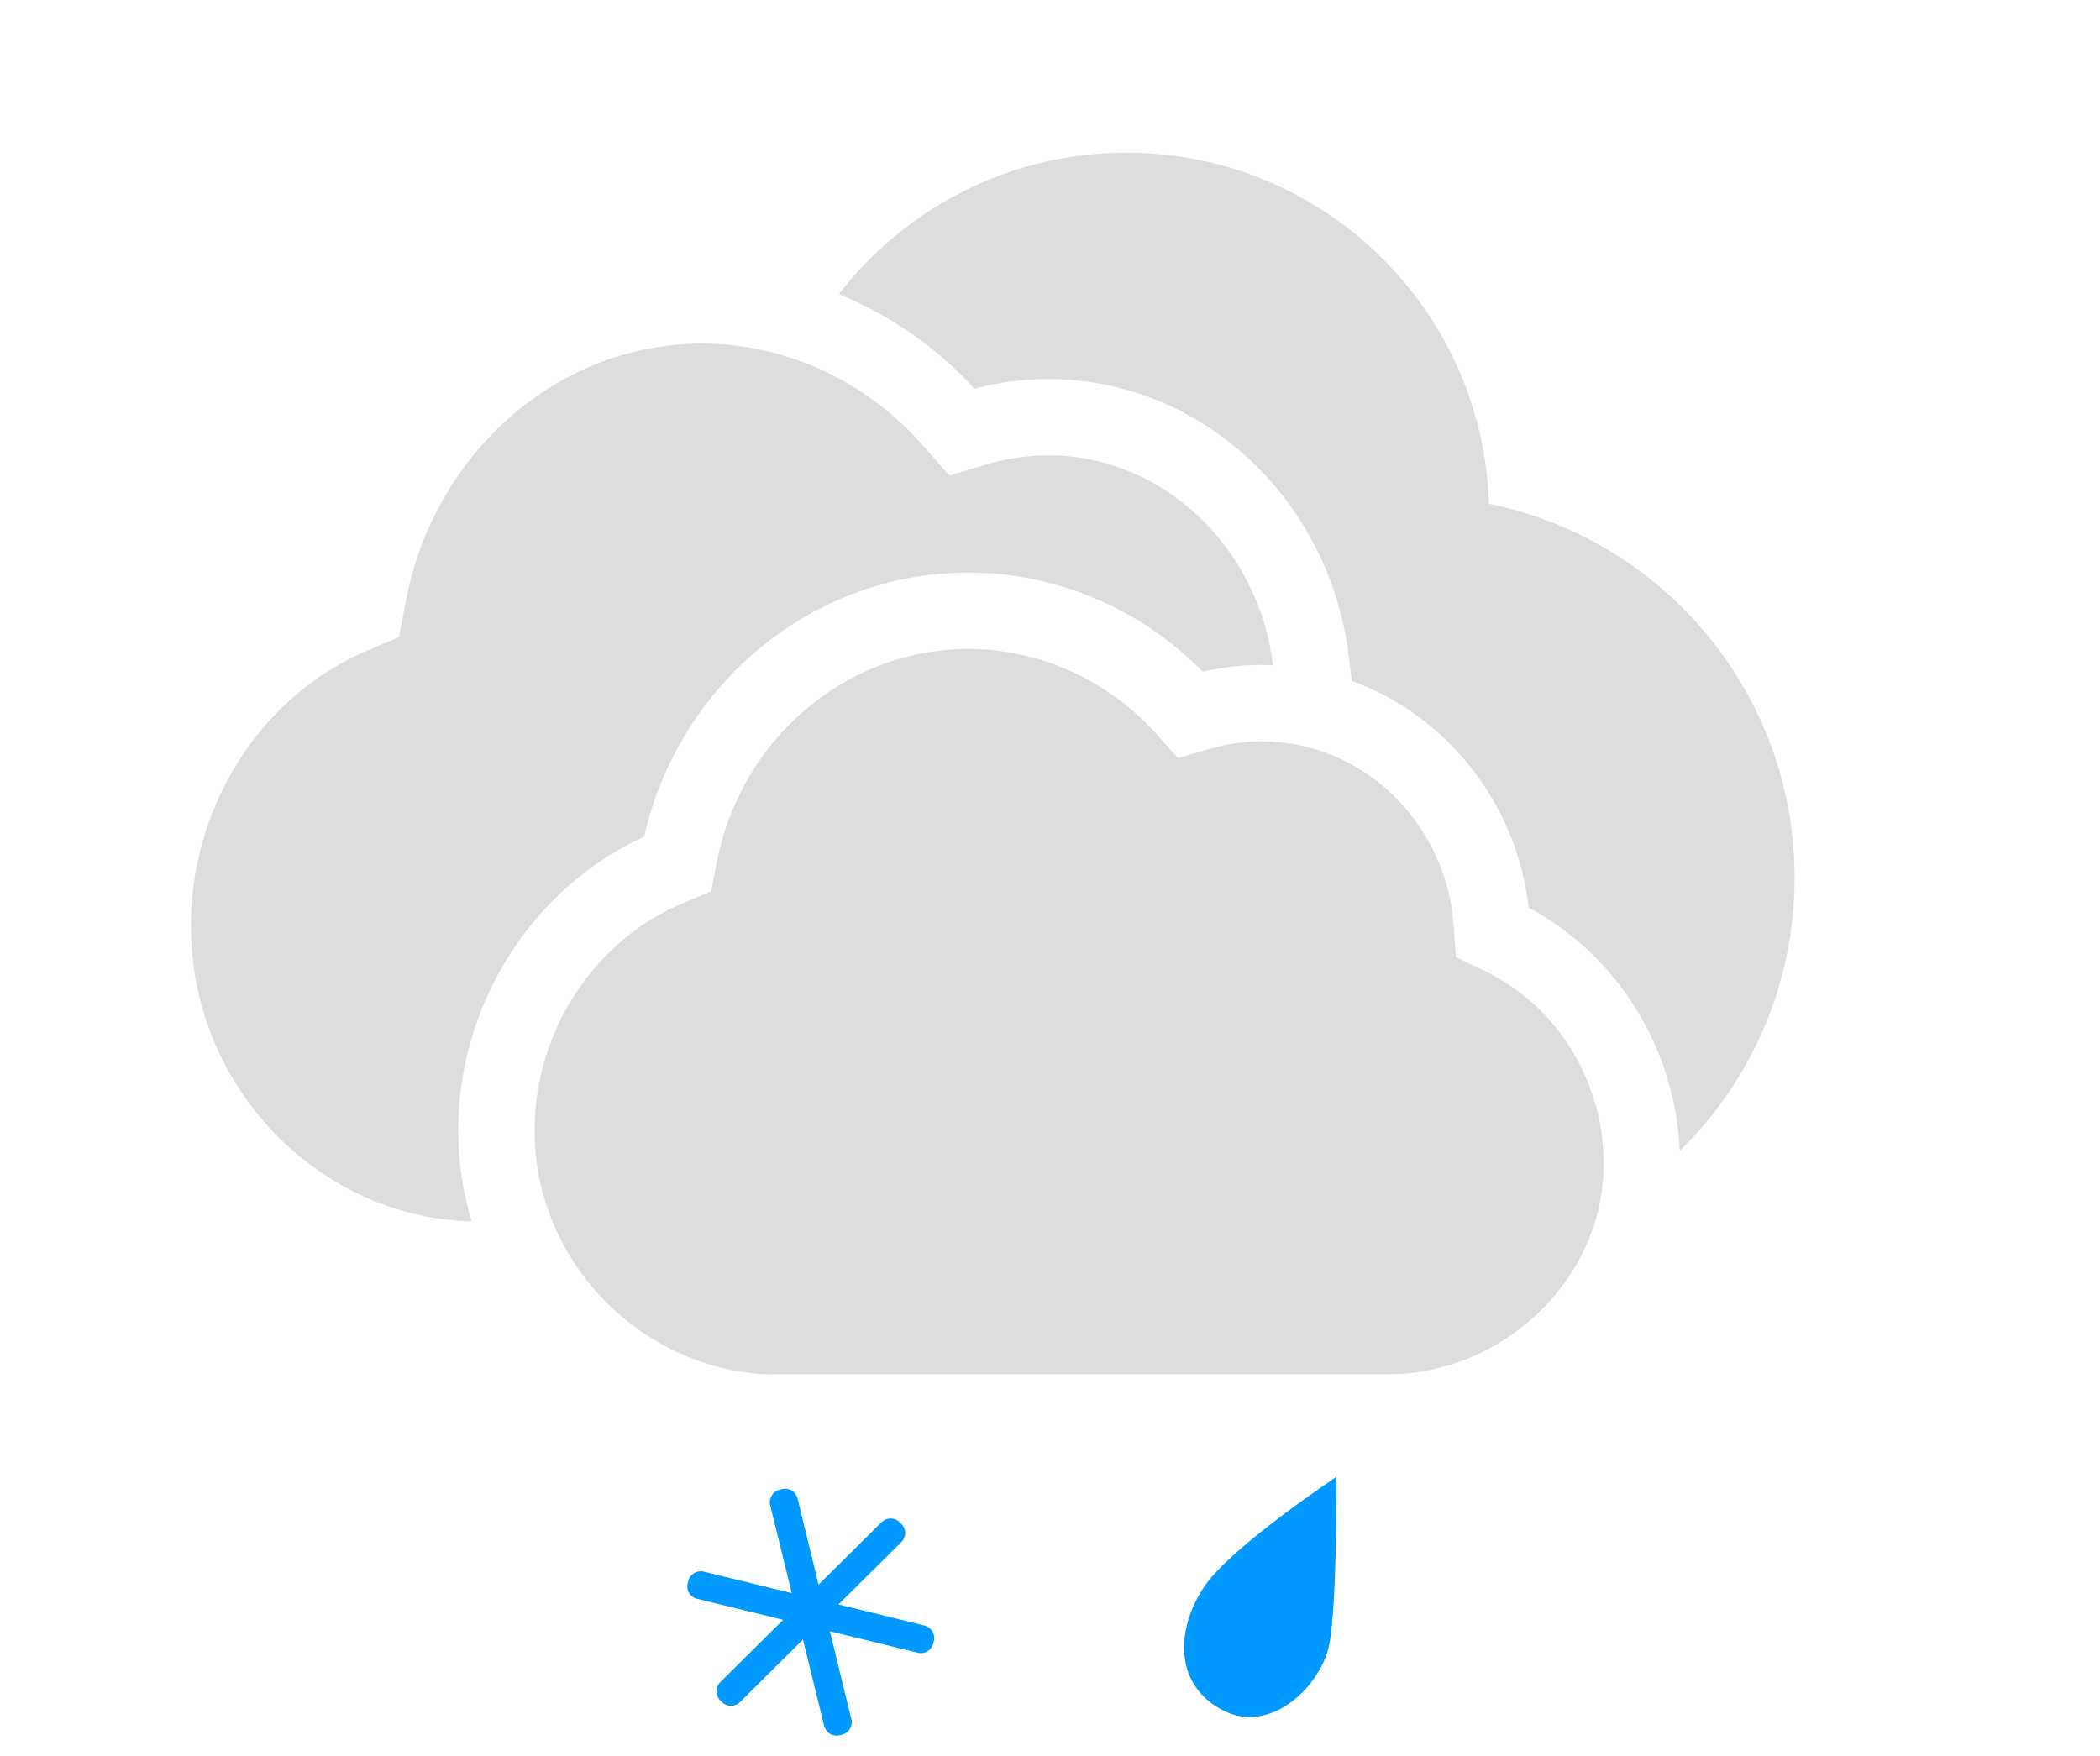
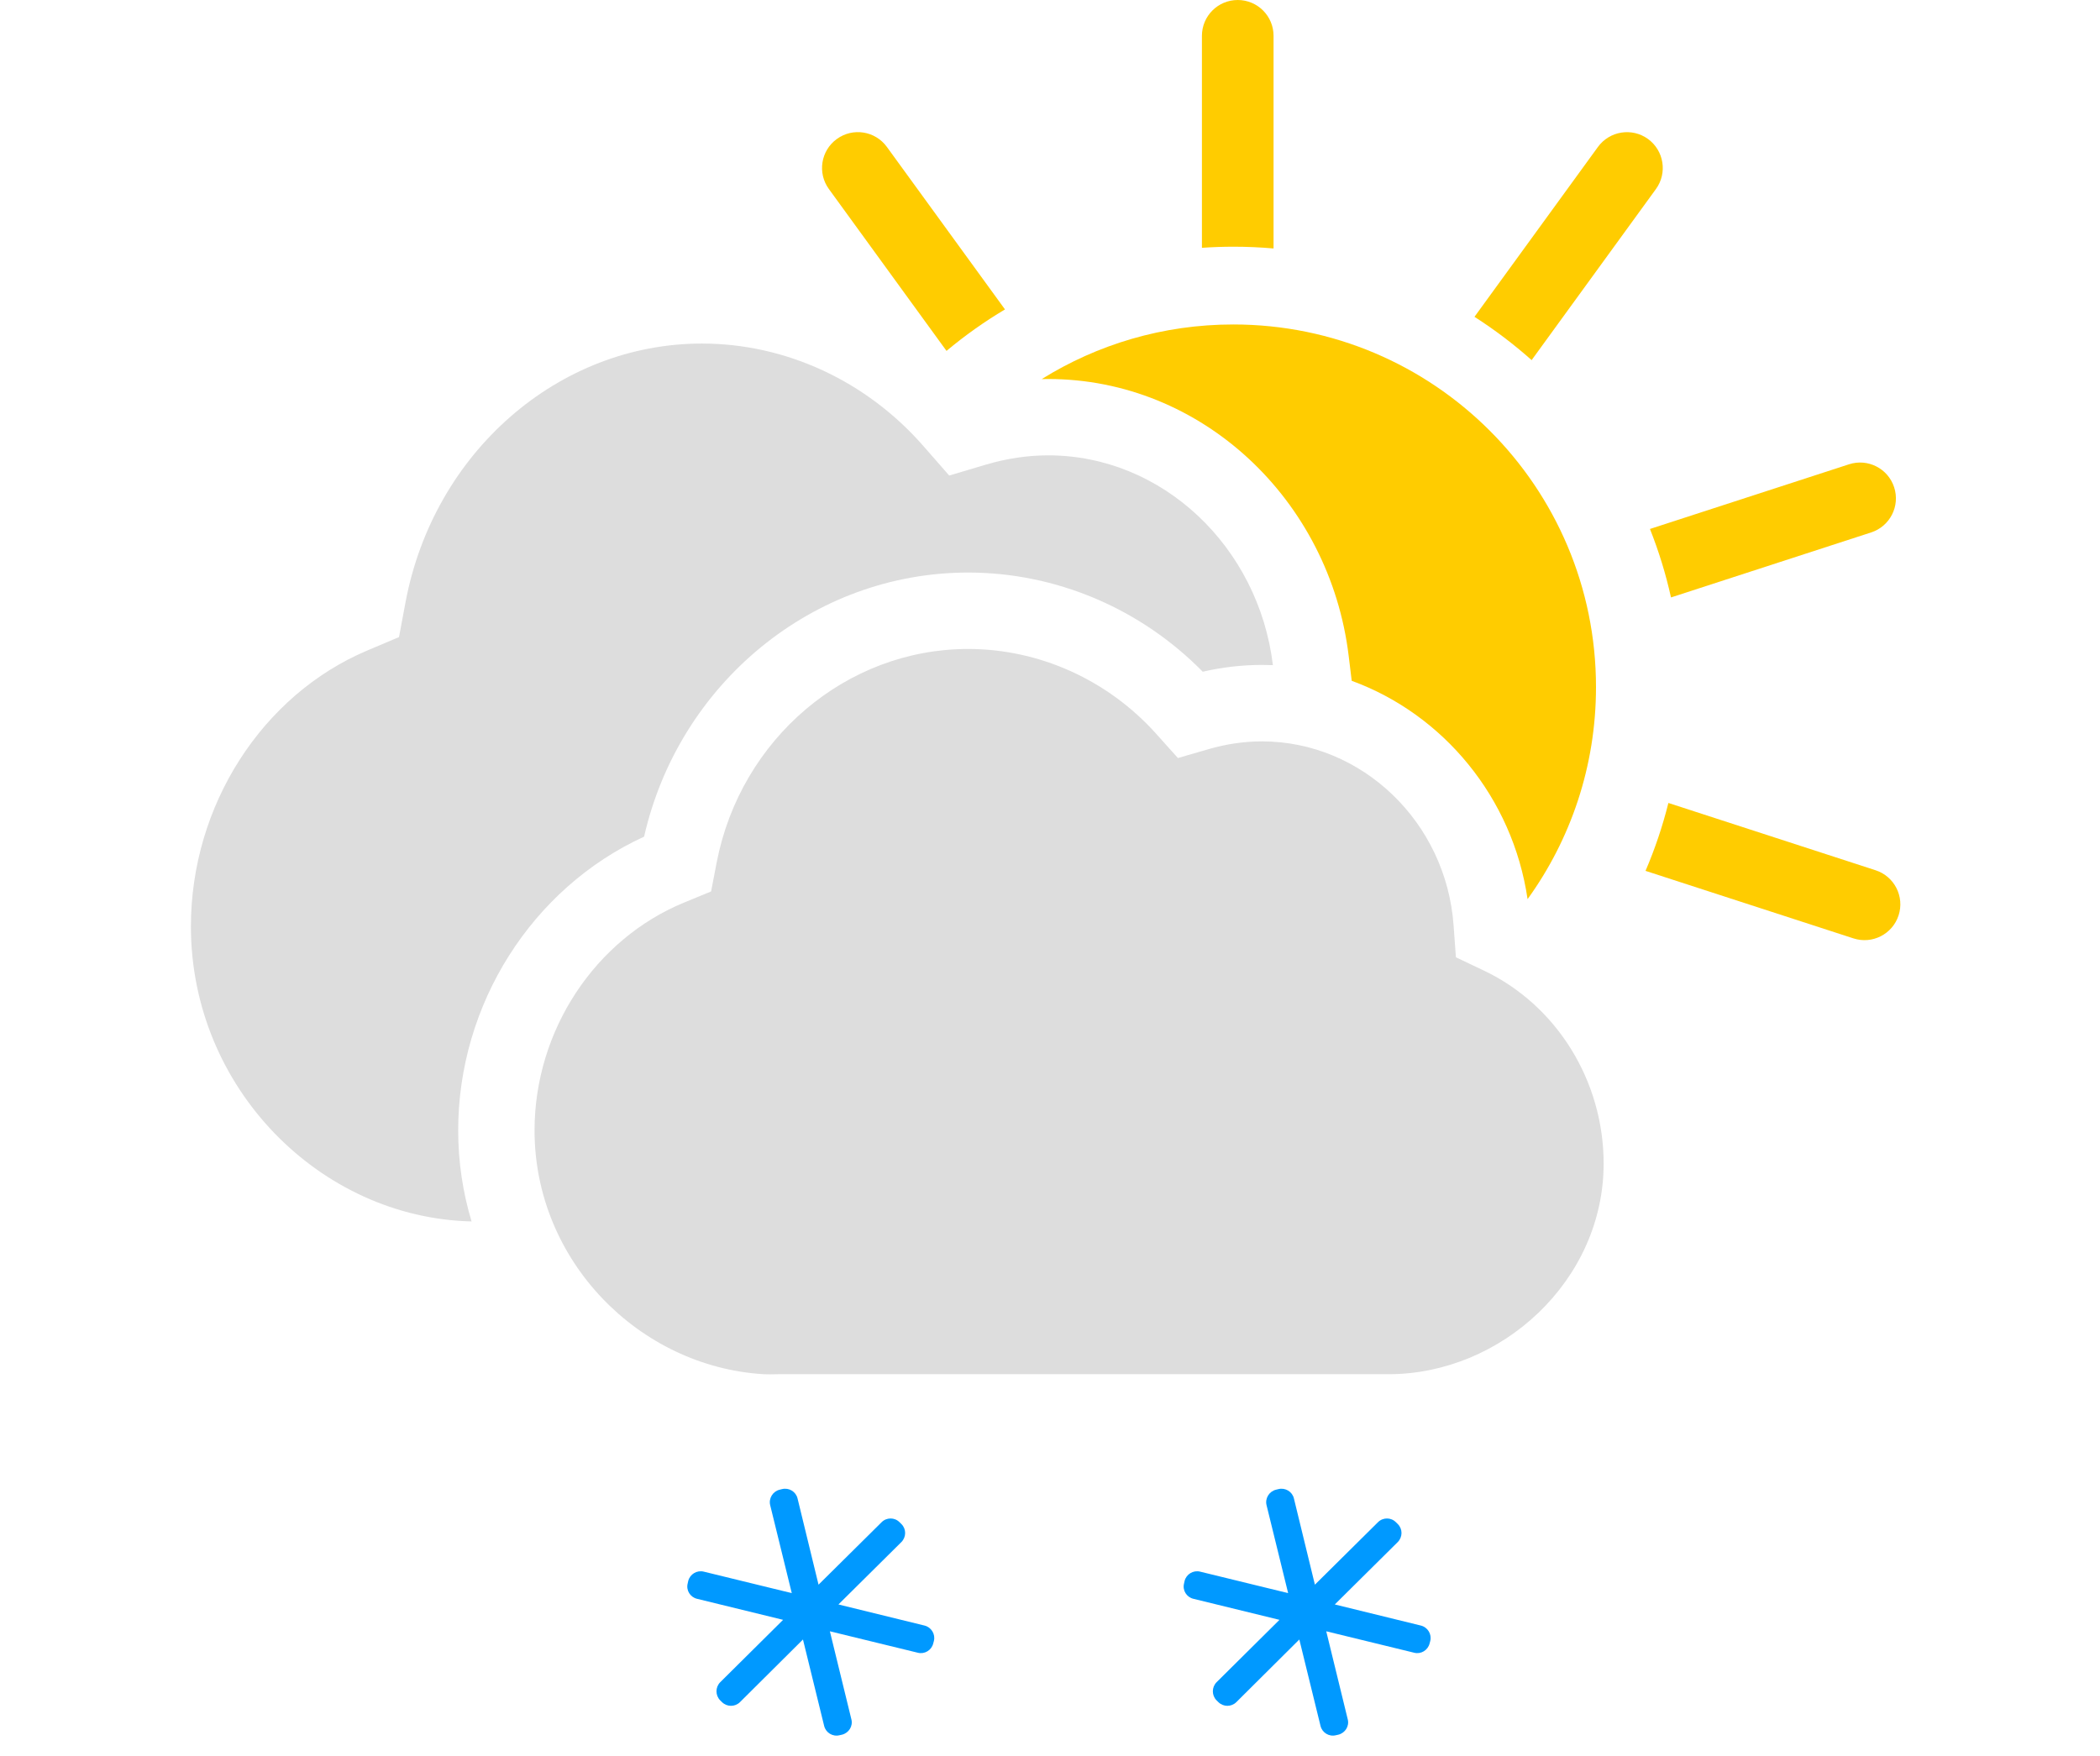
<svg xmlns="http://www.w3.org/2000/svg" height="46" viewbox="0 0 55 46" width="55">
  <g fill="none" fill-rule="evenodd">
-     <path d="m47.001 23c0 2.801-1.152 5.333-3.007 7.148-.116-2.681-1.625-5.12-3.956-6.369-.318-2.761-2.167-5.042-4.635-5.944l-.079-.65c-.496-4.101-3.86-7.256-7.868-7.256-.646 0-1.295.084-1.934.25-1.004-1.091-2.22-1.931-3.55-2.473 1.737-2.254 4.464-3.706 7.529-3.706 5.146 0 9.336 4.092 9.495 9.199 4.567.925 8.005 4.961 8.005 9.801zm-42 1.27c0-.087-.003-.184 0-.27.098-3.059 1.936-5.829 4.629-6.963l.821-.347.172-.919c.739-3.924 4.005-6.771 7.762-6.771 2.195 0 4.309.979 5.802 2.687l.674.771.954-.284c.544-.162 1.096-.245 1.641-.245 2.983 0 5.507 2.388 5.883 5.496-.095-.004-.19-.006-.285-.006-.519 0-1.039.06-1.553.178-1.625-1.655-3.84-2.598-6.143-2.598-4.06 0-7.573 2.901-8.488 6.919-2.938 1.347-4.869 4.391-4.869 7.696 0 .827.123 1.627.35 2.383-3.965-.093-7.35-3.496-7.35-7.728zm33.131.808.738.351c1.903.907 3.131 2.89 3.131 5.053 0 3.068-2.676 5.518-5.635 5.518h-.365-15.623c-.168.005-.294.005-.377 0-3.262-.198-6-2.971-6-6.385 0-2.611 1.578-5.012 3.927-5.975l.697-.287.146-.759c.627-3.242 3.399-5.593 6.586-5.593 1.862 0 3.656.809 4.923 2.22l.571.637.809-.234c.462-.134.93-.202 1.392-.202 2.621 0 4.825 2.117 5.019 4.819z" fill="#ddd" />
-     <g fill="#09f">
-       <path d="m4.818 4.067c-.205 1.079-1.55 2.434-2.847 1.709s-1.124-2.235-.392-3.266 3.422-2.82 3.422-2.82.021 3.297-.184 4.376z" transform="translate(30 39)" />
+     <g fill="#fc0" transform="translate(21)">
+       <path d="m10.479 6.492v-5.554c0-.518.42-.938.938-.938s.938.42.938.938v5.571c-.344-.03-.692-.046-1.044-.046-.28 0-.558.01-.833.029zm7.138 1.808 3.234-4.451c.305-.419.892-.512 1.311-.208.419.305.512.892.208 1.311l-3.256 4.482c-.467-.416-.967-.795-1.496-1.134zm4.597 5.557 5.213-1.694c.493-.16 1.022.11 1.182.603.16.493-.11 1.022-.603 1.182l-5.242 1.703c-.136-.618-.322-1.217-.551-1.794zm.481 7.178 5.427 1.763c.493.16.763.69.603 1.182-.16.493-.69.763-1.182.603l-5.446-1.769c.245-.571.446-1.165.599-1.779zm-18.906-11.843-3.08-4.24c-.305-.419-.212-1.006.208-1.311s1.006-.212 1.311.208l3.093 4.257c-.54.321-1.052.685-1.531 1.086z" fill-rule="nonzero" />
+       <path d="m19.007 23.556c1.128-1.562 1.793-3.481 1.793-5.556 0-5.247-4.253-9.5-9.5-9.5-1.842 0-3.561.524-5.017 1.431.057-.001.114-.002.172-.002 4.008 0 7.372 3.155 7.868 7.256l.079.65c2.401.878 4.216 3.06 4.606 5.72z" />
+     </g>
+     <path d="m12.35 31.998c-3.965-.093-7.35-3.496-7.35-7.728 0-3.161 1.86-6.067 4.629-7.233l.821-.347.172-.919c.739-3.924 4.005-6.771 7.762-6.771 2.195 0 4.309.979 5.802 2.687l.674.771.954-.284c.544-.162 1.096-.245 1.641-.245 2.983 0 5.507 2.388 5.883 5.496-.095-.004-.19-.006-.285-.006-.519 0-1.039.06-1.553.178-1.625-1.655-3.84-2.598-6.143-2.598-4.06 0-7.573 2.901-8.488 6.919-2.938 1.347-4.869 4.391-4.869 7.696 0 .827.123 1.627.35 2.383zm25.781-6.92.738.351c1.903.907 3.131 2.89 3.131 5.053 0 3.068-2.676 5.518-5.635 5.518h-.365-15.623c-.169.005-.294.005-.377 0-3.263-.197-6-2.97-6-6.385 0-2.611 1.578-5.012 3.927-5.975l.697-.287.146-.759c.627-3.242 3.399-5.593 6.586-5.593 1.862 0 3.656.809 4.923 2.22l.571.637.809-.234c.462-.134.93-.202 1.392-.202 2.621 0 4.825 2.117 5.019 4.819z" fill="#ddd" />
+     <path d="m0 0h50v55h-50z" />
+     <g fill="#09f" fill-rule="evenodd">
      <path d="m4.959 4.032 1.65-1.636c.128-.13.131-.34 0-.47l-.048-.047c-.128-.132-.34-.132-.47-.003l-1.653 1.638-.55-2.26c-.043-.178-.225-.288-.405-.244l-.064.016c-.178.042-.291.227-.248.403l.566 2.306-2.307-.563c-.177-.043-.36.065-.405.245l-.014.064c-.047.181.067.361.245.403l2.254.551-1.647 1.634c-.13.131-.13.342-.003.473l.048.047c.131.131.34.131.471.003l1.651-1.642.555 2.264c.043.178.225.289.402.244l.064-.014c.181-.045.293-.225.247-.403l-.563-2.306 2.305.562c.177.045.359-.067.402-.244l.017-.064c.045-.177-.067-.36-.244-.404z" transform="translate(17 38)" />
+       <path d="m4.959 4.032 1.65-1.636c.128-.13.131-.34 0-.47l-.048-.047c-.128-.132-.34-.132-.47-.003l-1.653 1.638-.55-2.26c-.043-.178-.225-.288-.405-.244l-.064.016c-.178.042-.291.227-.248.403l.566 2.306-2.307-.563c-.177-.043-.36.065-.405.245l-.014.064c-.047.181.067.361.245.403l2.254.551-1.647 1.634c-.13.131-.13.342-.003.473l.048.047c.131.131.34.131.471.003l1.651-1.642.555 2.264c.043.178.225.289.402.244l.064-.014c.181-.045.293-.225.247-.403l-.563-2.306 2.305.562c.177.045.359-.067.402-.244l.017-.064c.045-.177-.067-.36-.244-.404z" transform="translate(30 38)" />
    </g>
  </g>
</svg>
